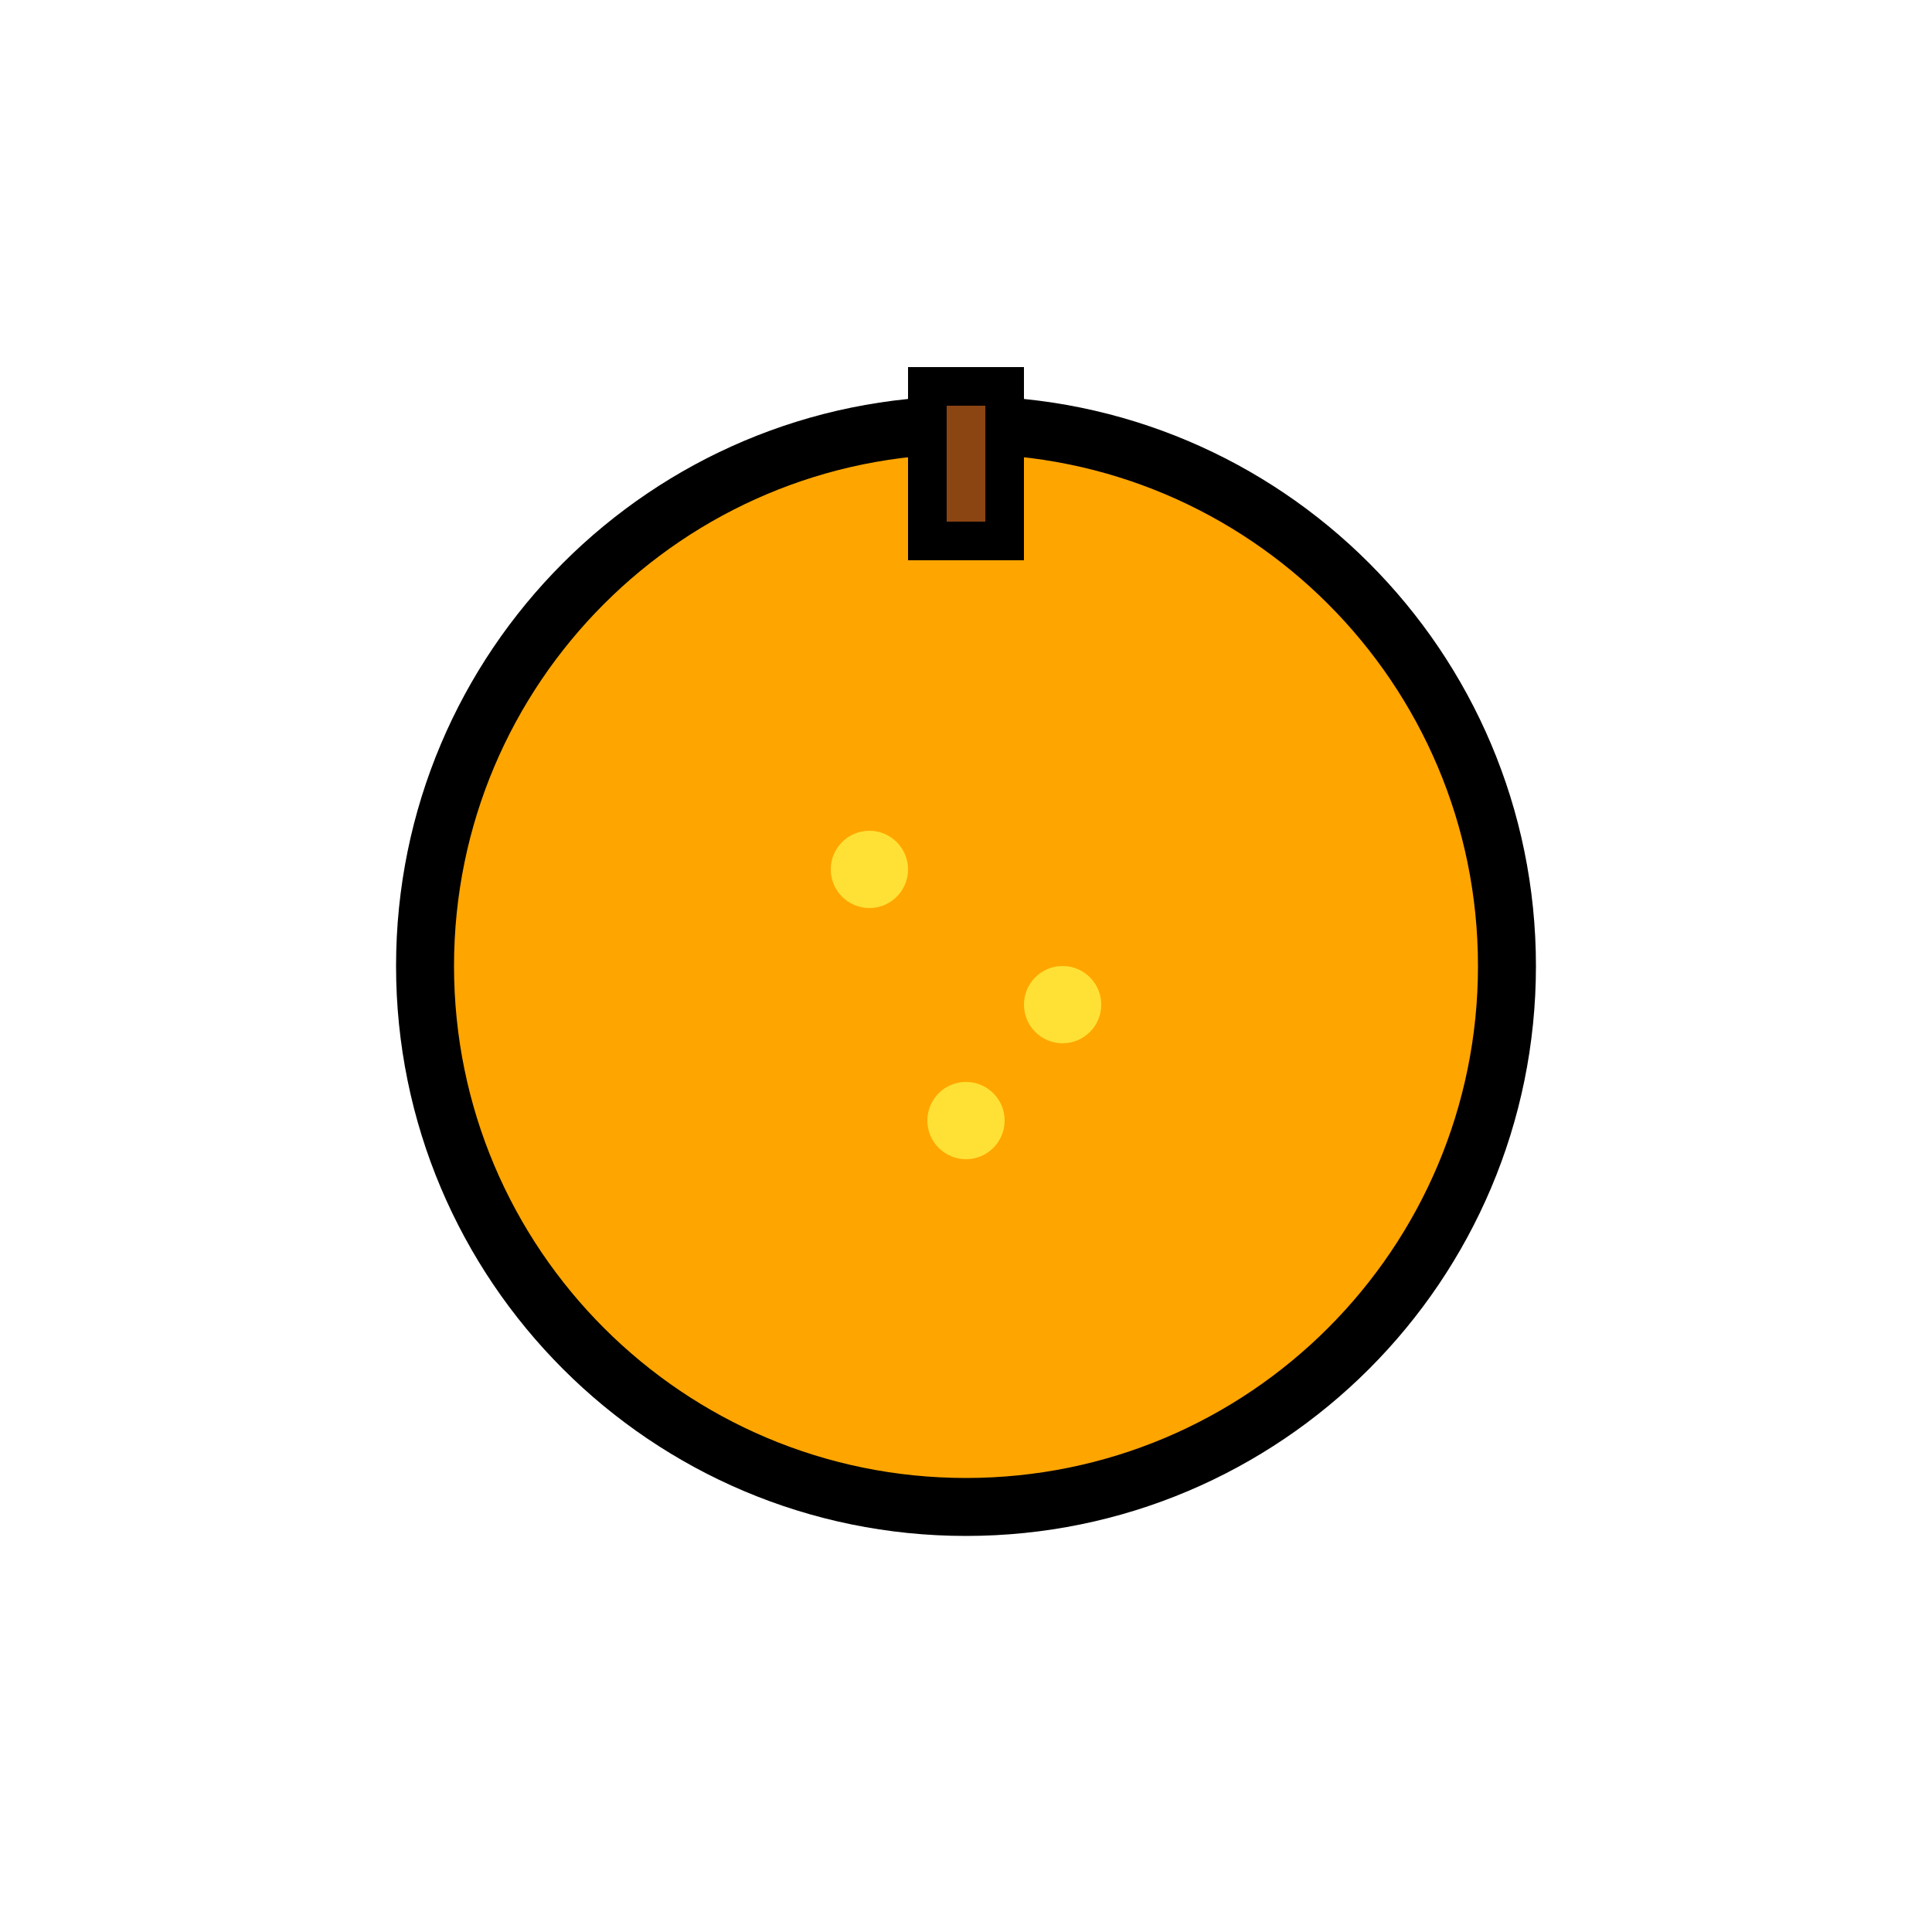
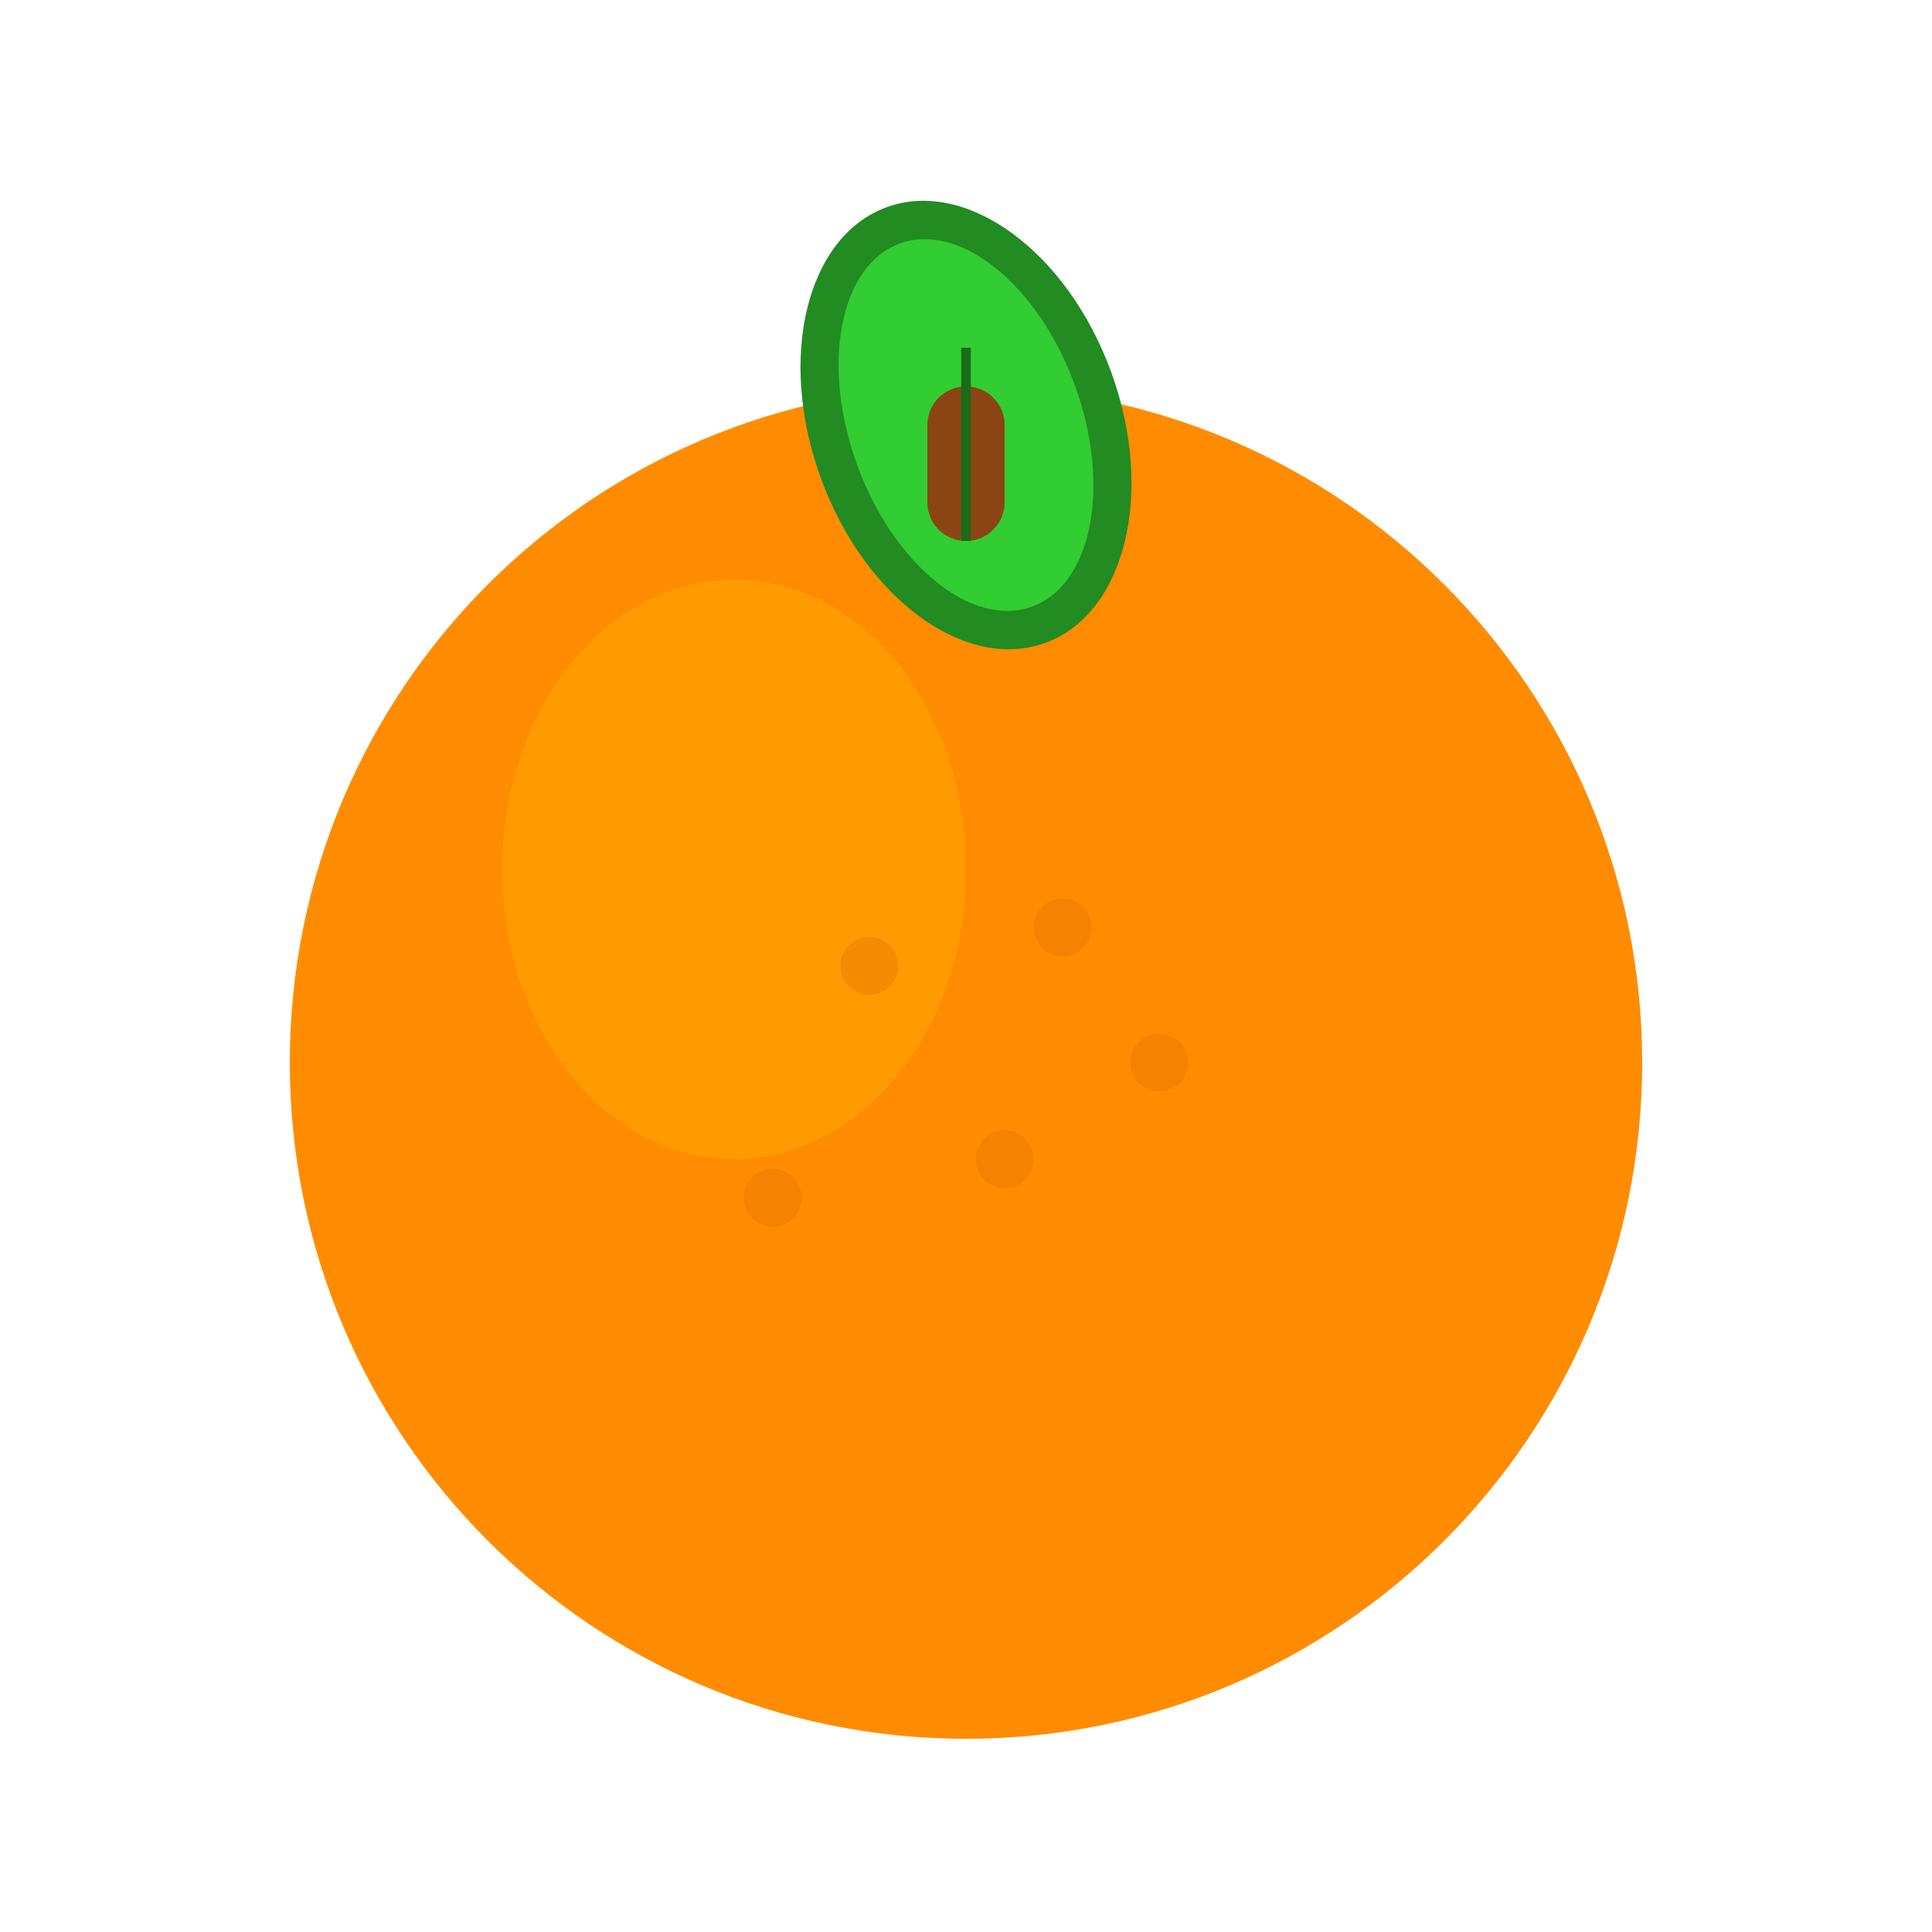
<svg xmlns="http://www.w3.org/2000/svg" viewBox="0 0 100 100">
-   <circle cx="50" cy="50" r="28" fill="#FFA500" stroke="#000" stroke-width="3" />
-   <rect x="48" y="20" width="4" height="8" fill="#8B4513" stroke="#000" stroke-width="2" />
-   <circle cx="45" cy="45" r="2" fill="#FFE135" />
-   <circle cx="55" cy="52" r="2" fill="#FFE135" />
-   <circle cx="50" cy="58" r="2" fill="#FFE135" />
+   <circle cx="50" cy="55" r="35" fill="#FF8C00" />
+   <ellipse cx="38" cy="45" rx="12" ry="15" fill="#FFA500" opacity="0.6" />
+   <circle cx="45" cy="50" r="1.5" fill="#E67300" opacity="0.4" />
+   <circle cx="55" cy="48" r="1.5" fill="#E67300" opacity="0.4" />
+   <circle cx="52" cy="60" r="1.5" fill="#E67300" opacity="0.4" />
+   <circle cx="60" cy="55" r="1.5" fill="#E67300" opacity="0.4" />
+   <circle cx="40" cy="62" r="1.5" fill="#E67300" opacity="0.4" />
+   <ellipse cx="50" cy="22" rx="8" ry="12" fill="#228B22" transform="rotate(-20 50 22)" />
+   <ellipse cx="50" cy="22" rx="6" ry="10" fill="#32CD32" transform="rotate(-20 50 22)" />
+   <rect x="48" y="20" width="4" height="8" fill="#8B4513" rx="2" />
+   <line x1="50" y1="18" x2="50" y2="28" stroke="#1a6b1a" stroke-width="0.5" />
</svg>
